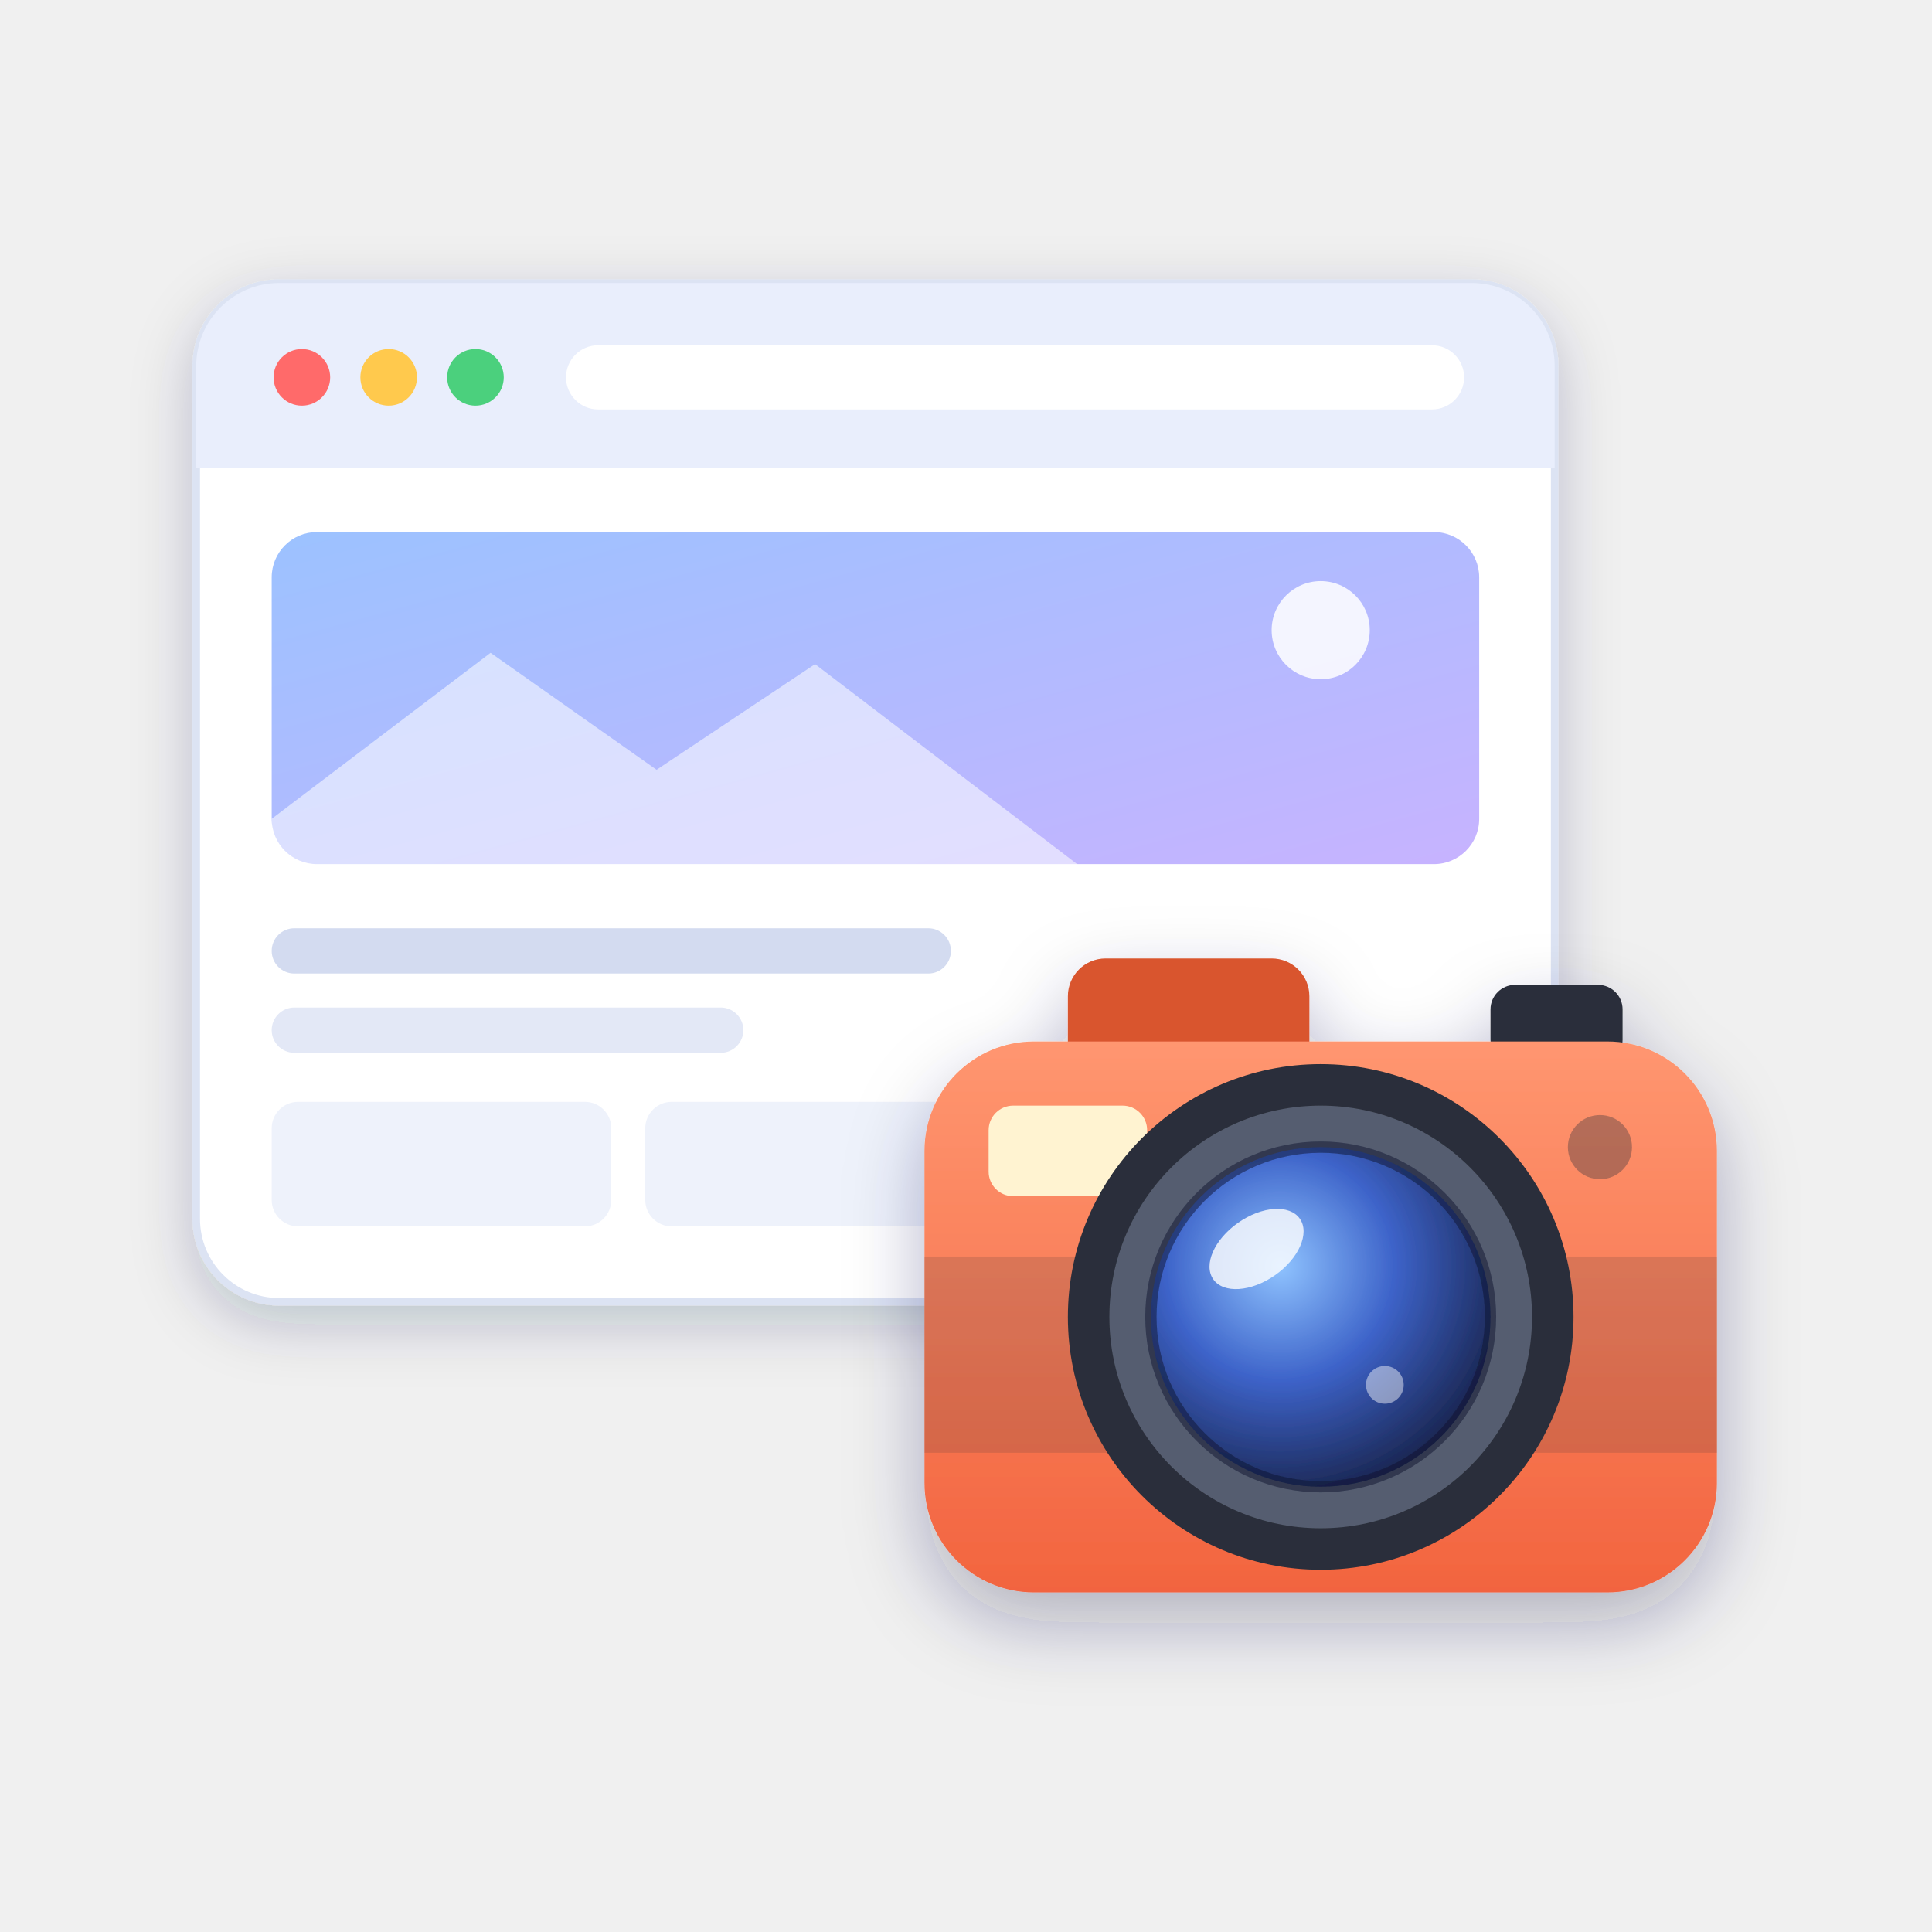
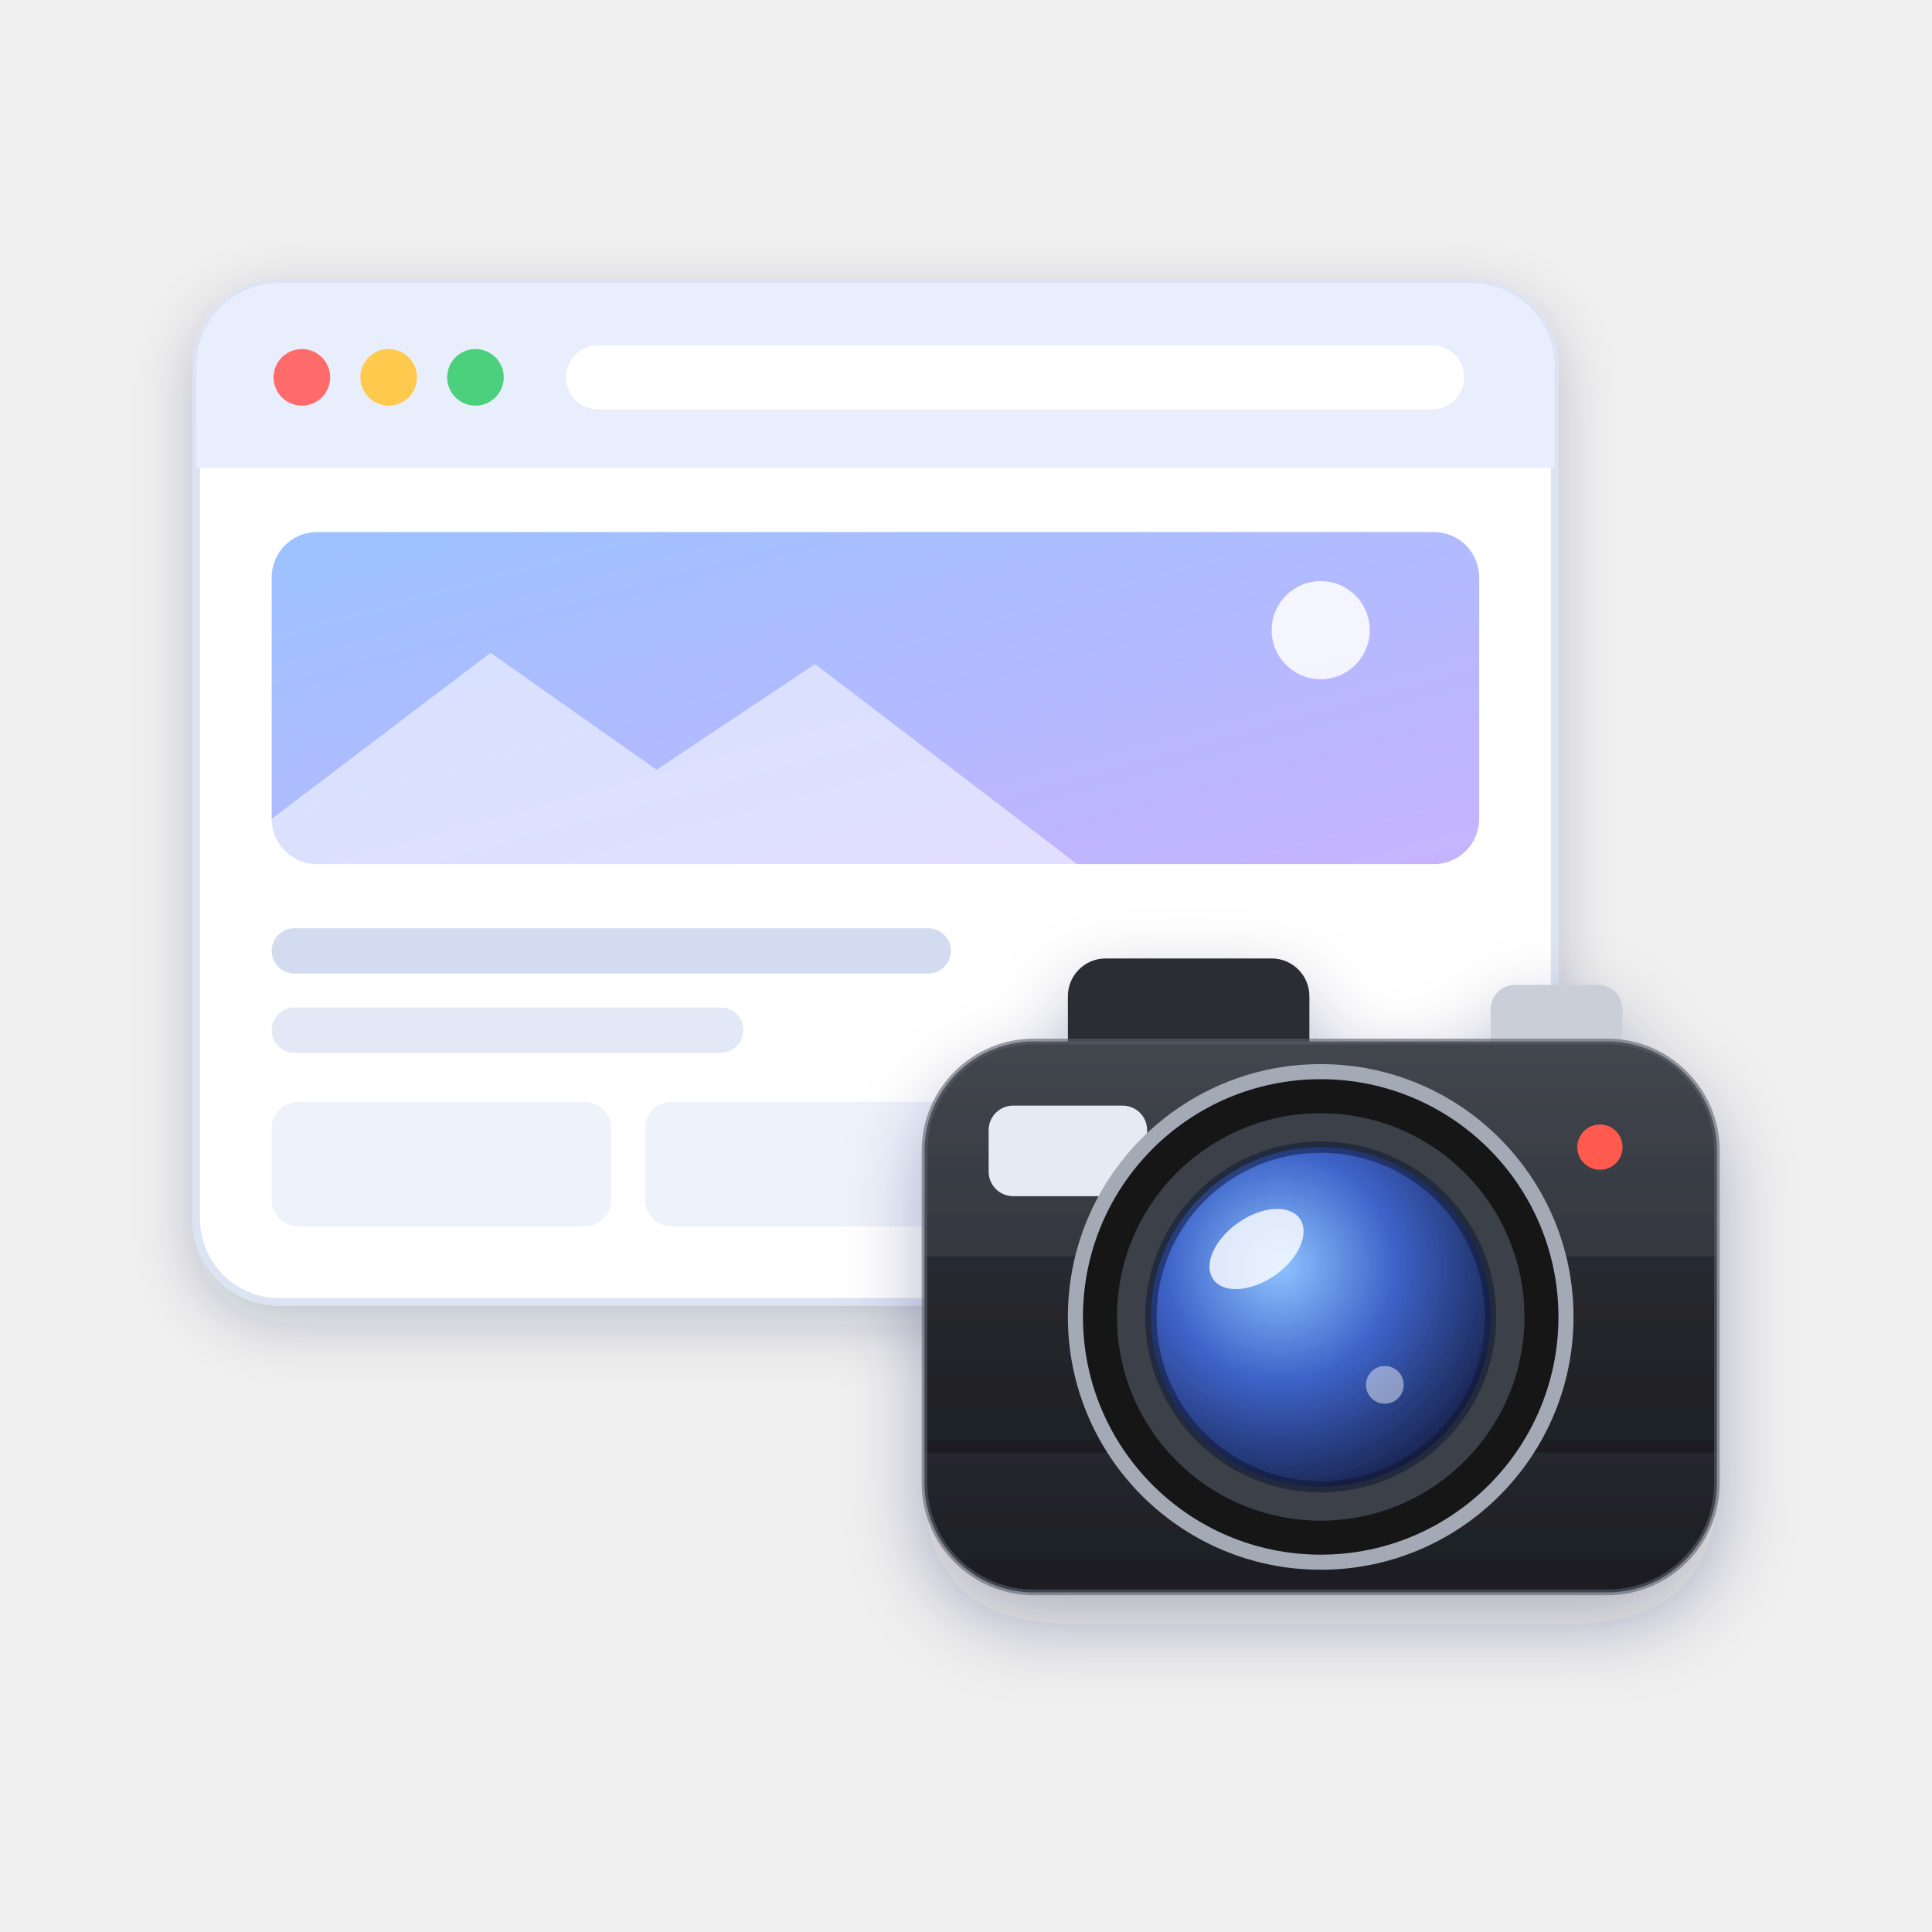
<svg xmlns="http://www.w3.org/2000/svg" viewBox="0 0 1024 1024" width="1024" height="1024">
  <defs>
    <linearGradient id="hero" x1="0" y1="0" x2="1" y2="1">
      <stop offset="0" stop-color="#9CC2FF" />
      <stop offset="1" stop-color="#C7B3FF" />
    </linearGradient>
    <linearGradient id="body" x1="0" y1="0" x2="0" y2="1">
-       <stop offset="0" stop-color="#FF9670" />
-       <stop offset="1" stop-color="#F2643F" />
+       <stop offset="0" stop-color="#43474F" />
+       <stop offset="1" stop-color="#1B1D22" />
    </linearGradient>
    <radialGradient id="glass" cx="0.38" cy="0.35" r="0.75">
      <stop offset="0" stop-color="#8FC3FF" />
      <stop offset="0.45" stop-color="#3D63C9" />
      <stop offset="1" stop-color="#141B3D" />
    </radialGradient>
    <filter id="sh" x="-20%" y="-20%" width="140%" height="150%">
      <feDropShadow dx="0" dy="16" stdDeviation="20" flood-color="#1A2350" flood-opacity="0.30" />
    </filter>
    <filter id="sh2" x="-10%" y="-10%" width="120%" height="130%">
      <feDropShadow dx="0" dy="10" stdDeviation="16" flood-color="#1A2350" flood-opacity="0.22" />
    </filter>
  </defs>
  <g filter="url(#sh2)">
    <rect x="104" y="150" width="720" height="540" rx="44" fill="#fff" stroke="#DCE3F3" stroke-width="4" />
    <path d="M104 194a44 44 0 0 1 44-44h632a44 44 0 0 1 44 44v54H104z" fill="#E9EEFC" />
    <circle cx="160" cy="200" r="15" fill="#FF6B6B" />
    <circle cx="206" cy="200" r="15" fill="#FFC94D" />
    <circle cx="252" cy="200" r="15" fill="#4CD07D" />
    <rect x="300" y="183" width="476" height="34" rx="17" fill="#fff" />
    <rect x="144" y="282" width="640" height="176" rx="24" fill="url(#hero)" />
    <circle cx="700" cy="334" r="26" fill="#fff" opacity="0.85" />
    <path d="M144 434l116-88 88 62 84-56 152 116v14a24 24 0 0 1-24 24H168a24 24 0 0 1-24-24z" fill="#fff" opacity="0.55" />
    <rect x="144" y="492" width="360" height="24" rx="12" fill="#D3DBF0" />
    <rect x="144" y="534" width="250" height="24" rx="12" fill="#E3E8F6" />
    <rect x="144" y="584" width="180" height="66" rx="14" fill="#EEF2FB" />
    <rect x="342" y="584" width="180" height="66" rx="14" fill="#EEF2FB" />
  </g>
  <g filter="url(#sh)">
-     <rect x="566" y="508" width="128" height="66" rx="20" fill="#D9542F" />
-     <rect x="790" y="522" width="70" height="42" rx="13" fill="#2B2F3A" />
+     <rect x="566" y="508" width="128" height="66" rx="20" fill="#2A2D33" />
+     <rect x="790" y="522" width="70" height="42" rx="13" fill="#C9CED8" />
    <rect x="490" y="552" width="420" height="292" rx="58" fill="url(#body)" />
-     <rect x="490" y="666" width="420" height="104" fill="#2B2F3A" opacity="0.16" />
-     <rect x="524" y="586" width="84" height="48" rx="13" fill="#FFF3D1" />
-     <circle cx="848" cy="608" r="17" fill="#2B2F3A" opacity="0.35" />
-     <circle cx="700" cy="698" r="134" fill="#2B2F3A" />
-     <circle cx="700" cy="698" r="112" fill="#555D70" />
+     <rect x="490" y="666" width="420" height="104" fill="#000" opacity="0.22" />
+     <rect x="490" y="552" width="420" height="292" rx="58" fill="none" stroke="#5A5F69" stroke-width="3" opacity="0.6" />
+     <rect x="524" y="586" width="84" height="48" rx="13" fill="#E6EAF2" />
+     <circle cx="848" cy="608" r="12" fill="#FF5A4E" />
+     <circle cx="700" cy="698" r="134" fill="#A3A9B5" />
+     <circle cx="700" cy="698" r="126" fill="#121317" />
+     <circle cx="700" cy="698" r="108" fill="#3A3F49" />
    <circle cx="700" cy="698" r="90" fill="url(#glass)" />
    <circle cx="700" cy="698" r="90" fill="none" stroke="#0E1430" stroke-width="6" opacity="0.5" />
    <ellipse cx="666" cy="662" rx="28" ry="17" transform="rotate(-35 666 662)" fill="#fff" opacity="0.8" />
    <circle cx="734" cy="734" r="10" fill="#fff" opacity="0.45" />
  </g>
</svg>
